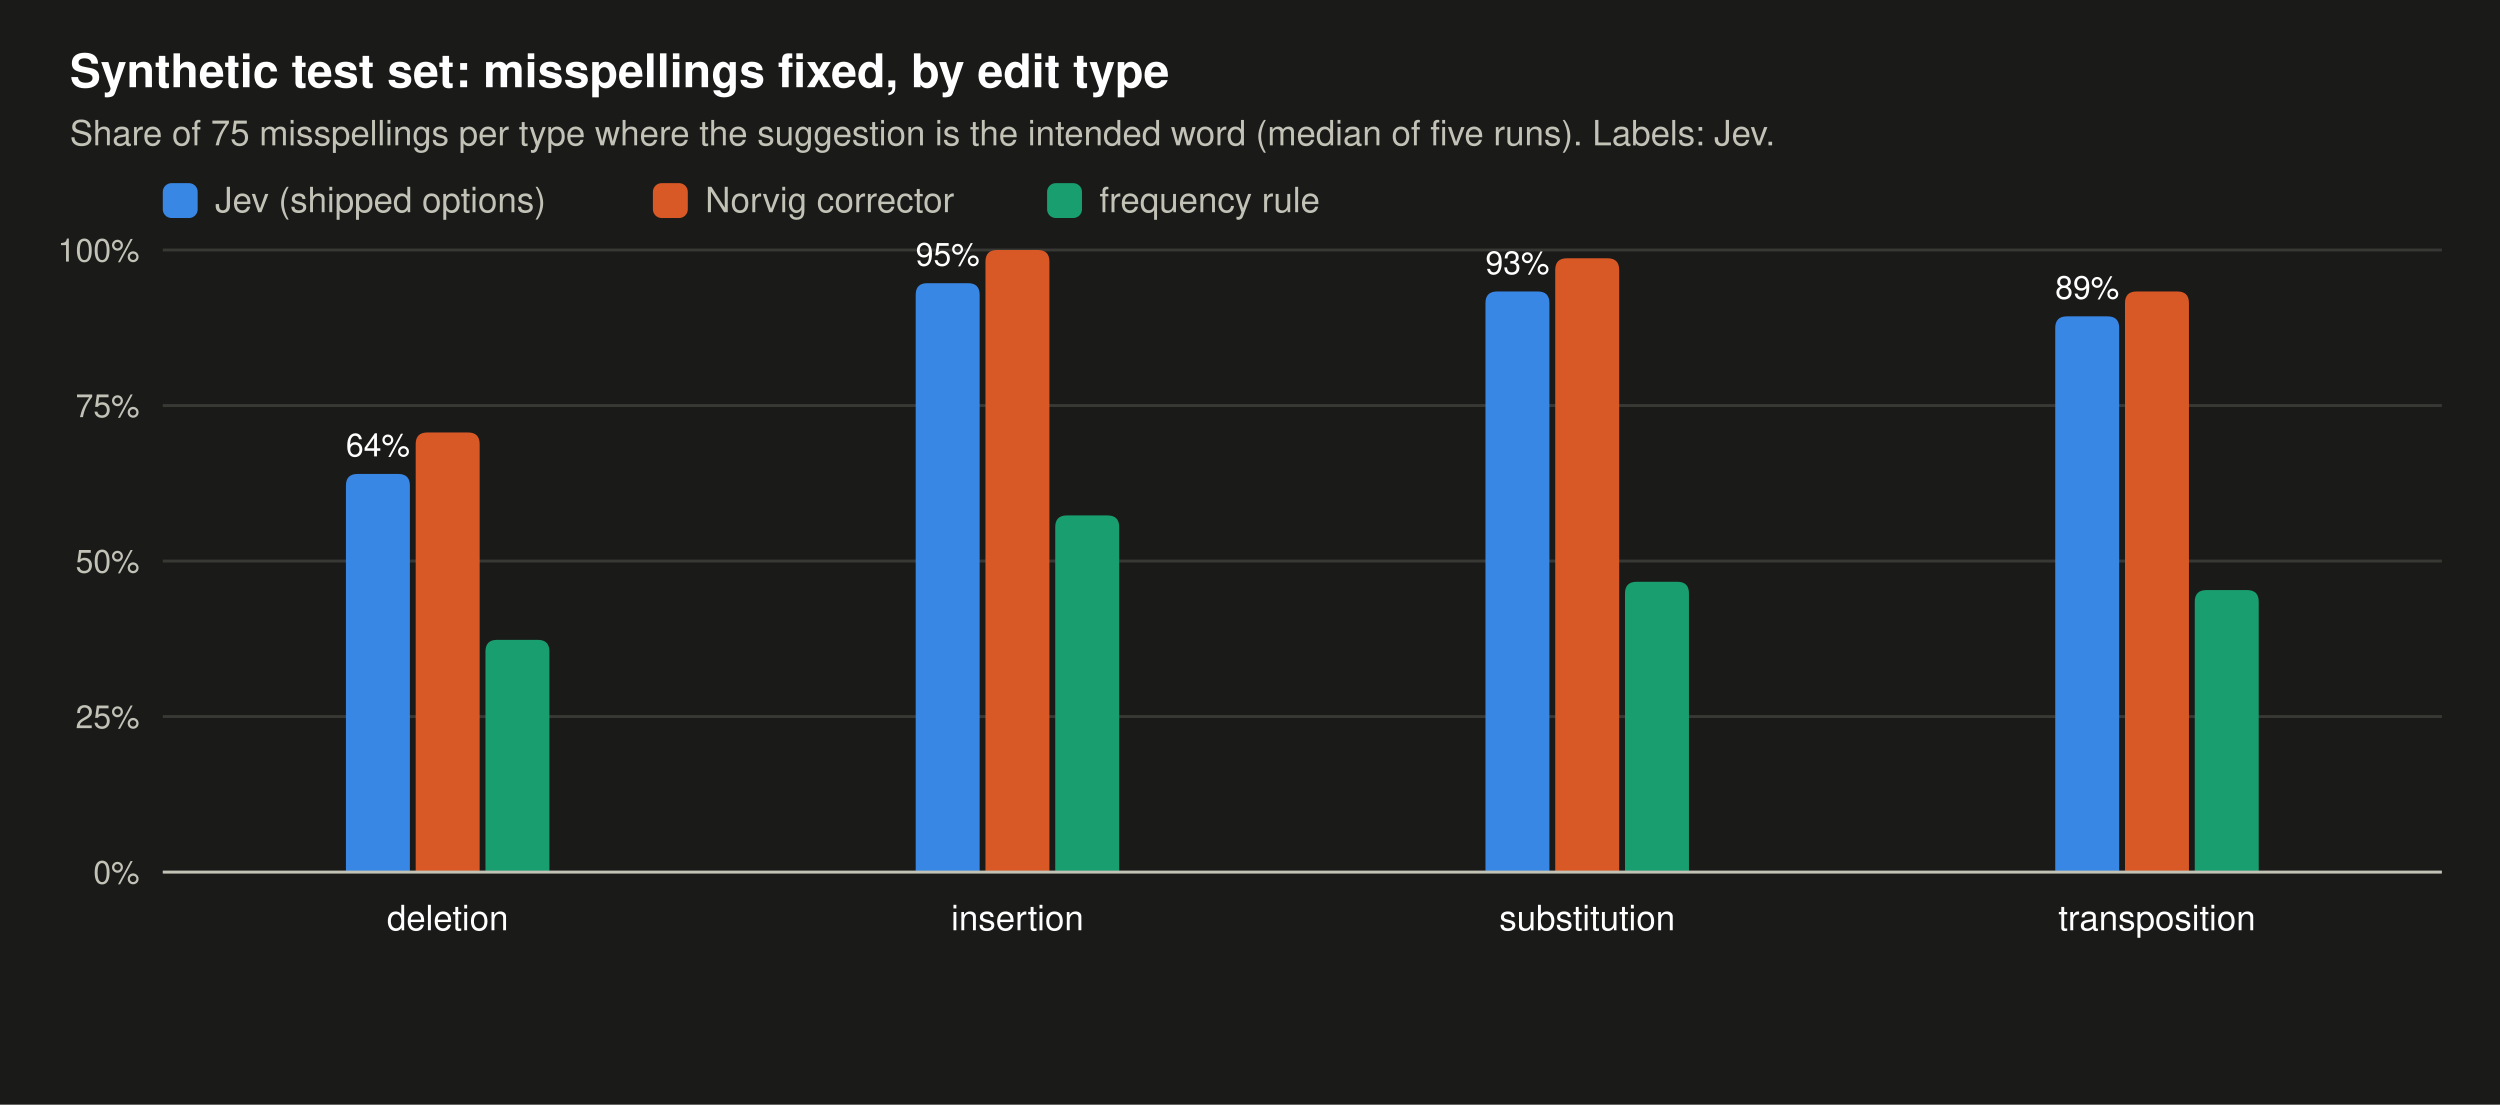
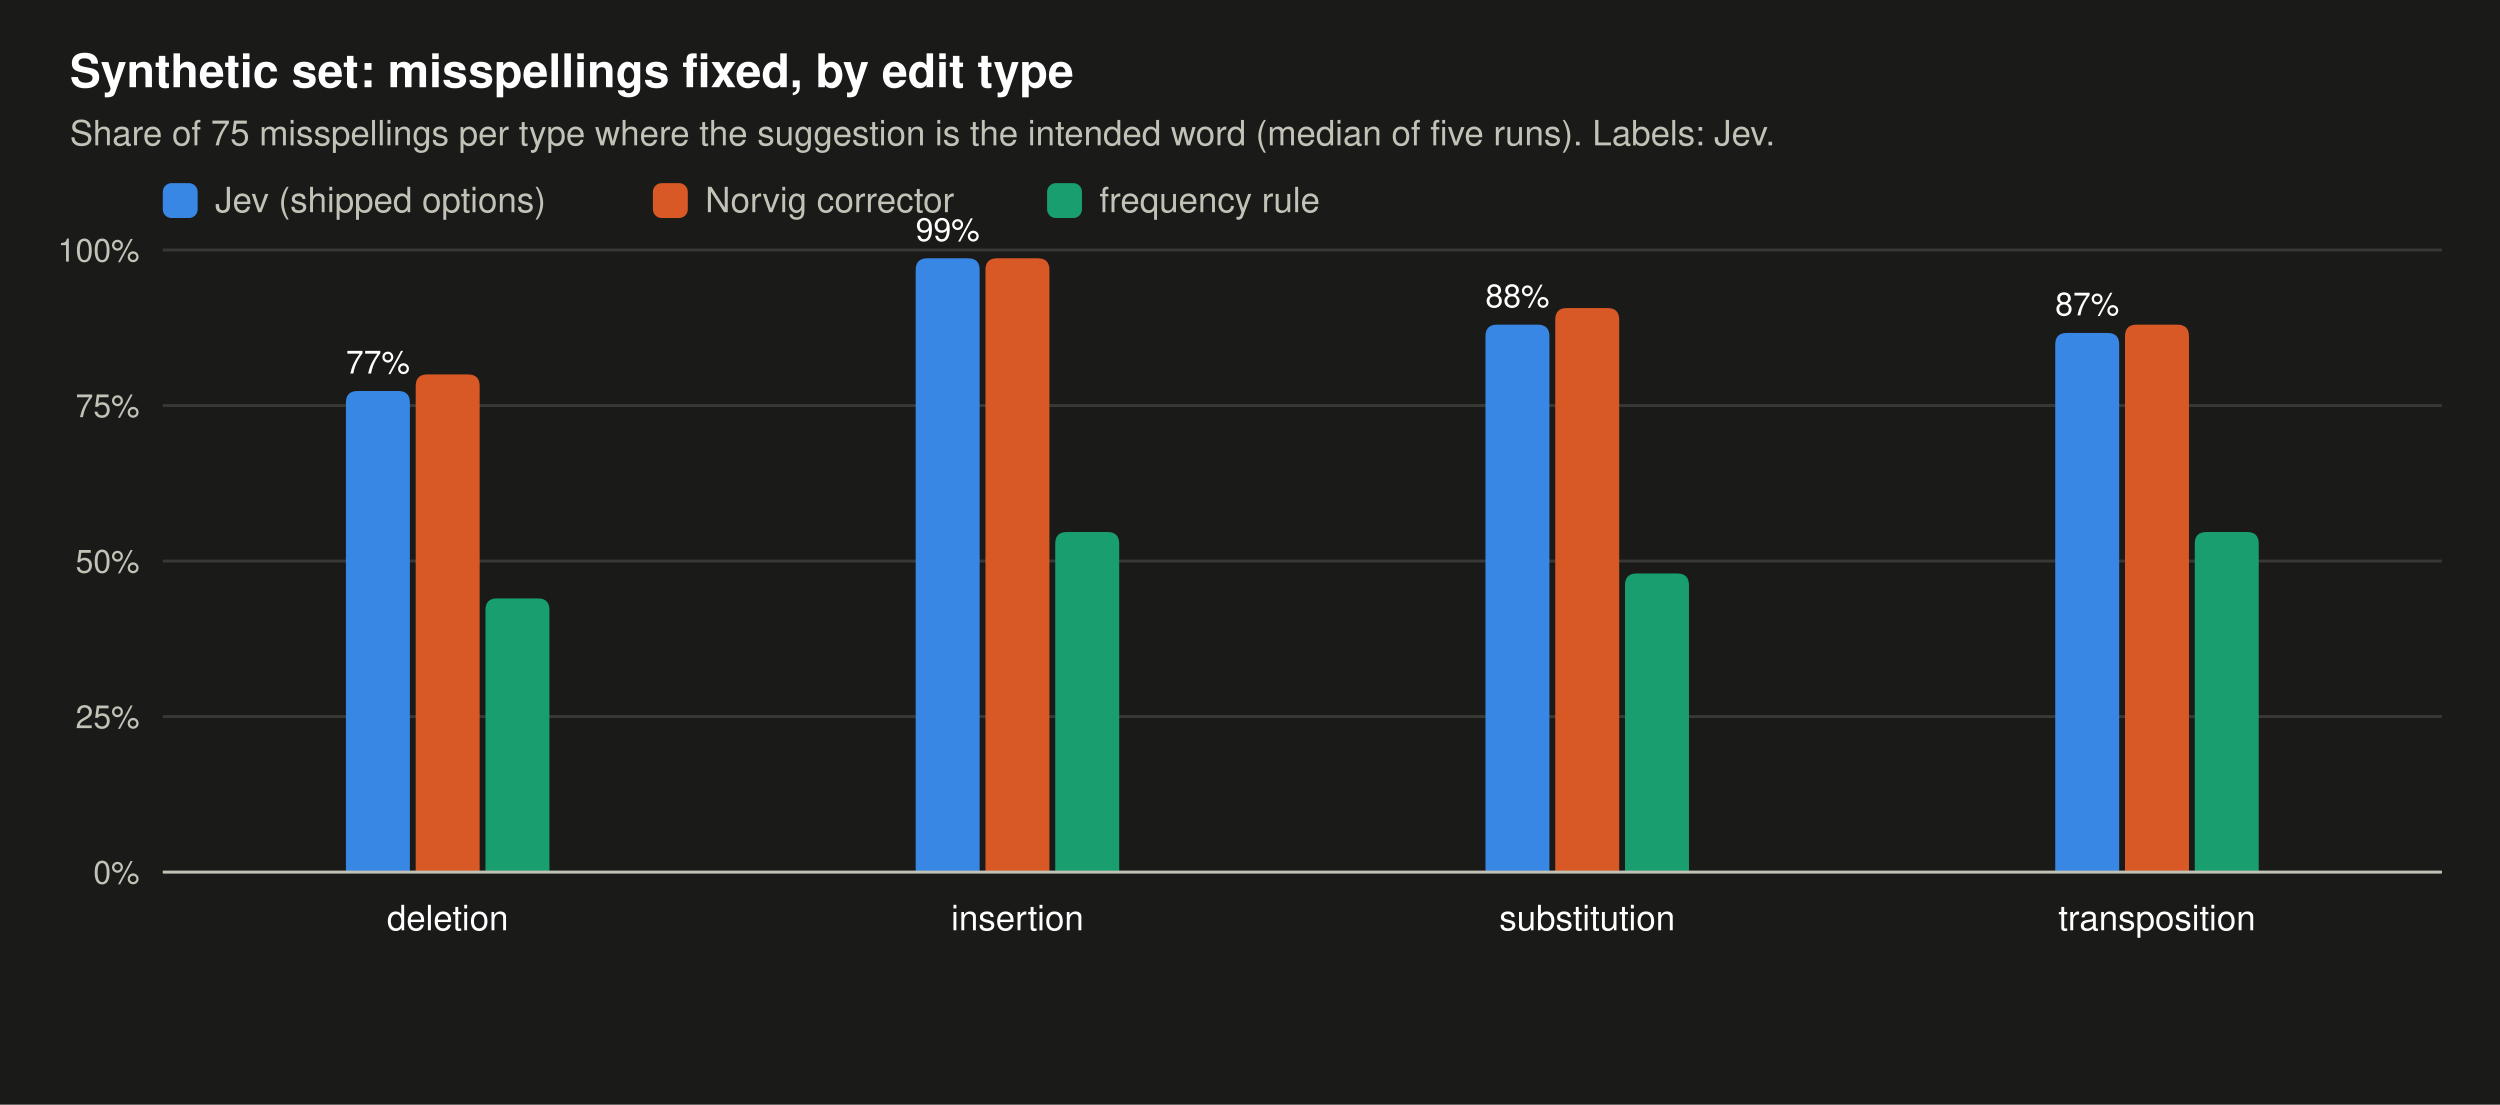
<svg xmlns="http://www.w3.org/2000/svg" width="860" height="380" viewBox="0 0 860 380" role="img" font-family="-apple-system, 'Segoe UI', Helvetica, Arial, sans-serif">
  <rect width="860" height="380" fill="#1a1a19" />
-   <text x="24.0" y="30.0" font-size="16" fill="#ffffff" font-weight="600">Synthetic test set: misspellings fixed, by edit type</text>
+   <text x="24.0" y="30.0" font-size="16" fill="#ffffff" font-weight="600">Synthetic set: misspellings fixed, by edit type</text>
  <text x="24.0" y="50.0" font-size="12" fill="#c3c2b7">Share of 75 misspellings per type where the suggestion is the intended word (median of five runs). Labels: Jev.</text>
  <rect x="56" y="63" width="12" height="12" rx="3" fill="#3987e5" />
  <text x="74.0" y="73.0" font-size="12" fill="#c3c2b7">Jev (shipped options)</text>
  <rect x="224.6" y="63" width="12" height="12" rx="3" fill="#d95926" />
  <text x="242.6" y="73.0" font-size="12" fill="#c3c2b7">Norvig corrector</text>
  <rect x="360.2" y="63" width="12" height="12" rx="3" fill="#199e70" />
  <text x="378.2" y="73.0" font-size="12" fill="#c3c2b7">frequency rule</text>
  <line x1="56.0" y1="300.0" x2="840.0" y2="300.0" stroke="#383835" stroke-width="1" />
  <text x="48.0" y="304.0" font-size="11" fill="#c3c2b7" text-anchor="end">0%</text>
  <line x1="56.0" y1="246.5" x2="840.0" y2="246.5" stroke="#383835" stroke-width="1" />
  <text x="48.0" y="250.5" font-size="11" fill="#c3c2b7" text-anchor="end">25%</text>
  <line x1="56.0" y1="193.0" x2="840.0" y2="193.0" stroke="#383835" stroke-width="1" />
  <text x="48.0" y="197.0" font-size="11" fill="#c3c2b7" text-anchor="end">50%</text>
  <line x1="56.0" y1="139.5" x2="840.0" y2="139.5" stroke="#383835" stroke-width="1" />
  <text x="48.0" y="143.5" font-size="11" fill="#c3c2b7" text-anchor="end">75%</text>
  <line x1="56.0" y1="86.0" x2="840.0" y2="86.0" stroke="#383835" stroke-width="1" />
  <text x="48.0" y="90.0" font-size="11" fill="#c3c2b7" text-anchor="end">100%</text>
-   <path d="M119,300V167.04Q119,163.04 123,163.04H137Q141,163.04 141,167.04V300Z" fill="#3987e5" />
-   <text x="130.0" y="157.0" font-size="11" fill="#ffffff" text-anchor="middle">64%</text>
-   <path d="M143,300V152.773Q143,148.773 147,148.773H161Q165,148.773 165,152.773V300Z" fill="#d95926" />
-   <path d="M167,300V224.107Q167,220.107 171,220.107H185Q189,220.107 189,224.107V300Z" fill="#199e70" />
+   <path d="M119,300V138.507Q119,134.507 123,134.507H137Q141,134.507 141,138.507V300Z" fill="#3987e5" />
+   <text x="130.0" y="128.5" font-size="11" fill="#ffffff" text-anchor="middle">77%</text>
+   <path d="M143,300V132.8Q143,128.8 147,128.8H161Q165,128.8 165,132.8V300Z" fill="#d95926" />
+   <path d="M167,300V209.84Q167,205.84 171,205.84H185Q189,205.84 189,209.84V300Z" fill="#199e70" />
  <text x="154.0" y="320.0" font-size="12" fill="#ffffff" text-anchor="middle">deletion</text>
-   <path d="M315,300V101.413Q315,97.413 319,97.413H333Q337,97.413 337,101.413V300Z" fill="#3987e5" />
-   <text x="326.0" y="91.4" font-size="11" fill="#ffffff" text-anchor="middle">95%</text>
-   <path d="M339,300V90Q339,86 343,86H357Q361,86 361,90V300Z" fill="#d95926" />
-   <path d="M363,300V181.307Q363,177.307 367,177.307H381Q385,177.307 385,181.307V300Z" fill="#199e70" />
+   <path d="M315,300V92.853Q315,88.853 319,88.853H333Q337,88.853 337,92.853V300Z" fill="#3987e5" />
+   <text x="326.0" y="82.9" font-size="11" fill="#ffffff" text-anchor="middle">99%</text>
+   <path d="M339,300V92.853Q339,88.853 343,88.853H357Q361,88.853 361,92.853V300Z" fill="#d95926" />
+   <path d="M363,300V187.013Q363,183.013 367,183.013H381Q385,183.013 385,187.013V300Z" fill="#199e70" />
  <text x="350.0" y="320.0" font-size="12" fill="#ffffff" text-anchor="middle">insertion</text>
-   <path d="M511,300V104.267Q511,100.267 515,100.267H529Q533,100.267 533,104.267V300Z" fill="#3987e5" />
-   <text x="522.0" y="94.3" font-size="11" fill="#ffffff" text-anchor="middle">93%</text>
-   <path d="M535,300V92.853Q535,88.853 539,88.853H553Q557,88.853 557,92.853V300Z" fill="#d95926" />
-   <path d="M559,300V204.133Q559,200.133 563,200.133H577Q581,200.133 581,204.133V300Z" fill="#199e70" />
+   <path d="M511,300V115.68Q511,111.68 515,111.68H529Q533,111.68 533,115.68V300Z" fill="#3987e5" />
+   <text x="522.0" y="105.7" font-size="11" fill="#ffffff" text-anchor="middle">88%</text>
+   <path d="M535,300V109.973Q535,105.973 539,105.973H553Q557,105.973 557,109.973V300Z" fill="#d95926" />
+   <path d="M559,300V201.28Q559,197.28 563,197.28H577Q581,197.28 581,201.28V300Z" fill="#199e70" />
  <text x="546.0" y="320.0" font-size="12" fill="#ffffff" text-anchor="middle">substitution</text>
-   <path d="M707,300V112.827Q707,108.827 711,108.827H725Q729,108.827 729,112.827V300Z" fill="#3987e5" />
-   <text x="718.0" y="102.8" font-size="11" fill="#ffffff" text-anchor="middle">89%</text>
-   <path d="M731,300V104.267Q731,100.267 735,100.267H749Q753,100.267 753,104.267V300Z" fill="#d95926" />
-   <path d="M755,300V206.987Q755,202.987 759,202.987H773Q777,202.987 777,206.987V300Z" fill="#199e70" />
+   <path d="M707,300V118.533Q707,114.533 711,114.533H725Q729,114.533 729,118.533V300Z" fill="#3987e5" />
+   <text x="718.0" y="108.5" font-size="11" fill="#ffffff" text-anchor="middle">87%</text>
+   <path d="M731,300V115.68Q731,111.68 735,111.68H749Q753,111.68 753,115.68V300Z" fill="#d95926" />
+   <path d="M755,300V187.013Q755,183.013 759,183.013H773Q777,183.013 777,187.013V300Z" fill="#199e70" />
  <text x="742.0" y="320.0" font-size="12" fill="#ffffff" text-anchor="middle">transposition</text>
  <line x1="56.0" y1="300.0" x2="840.0" y2="300.0" stroke="#c3c2b7" stroke-width="1" />
</svg>
